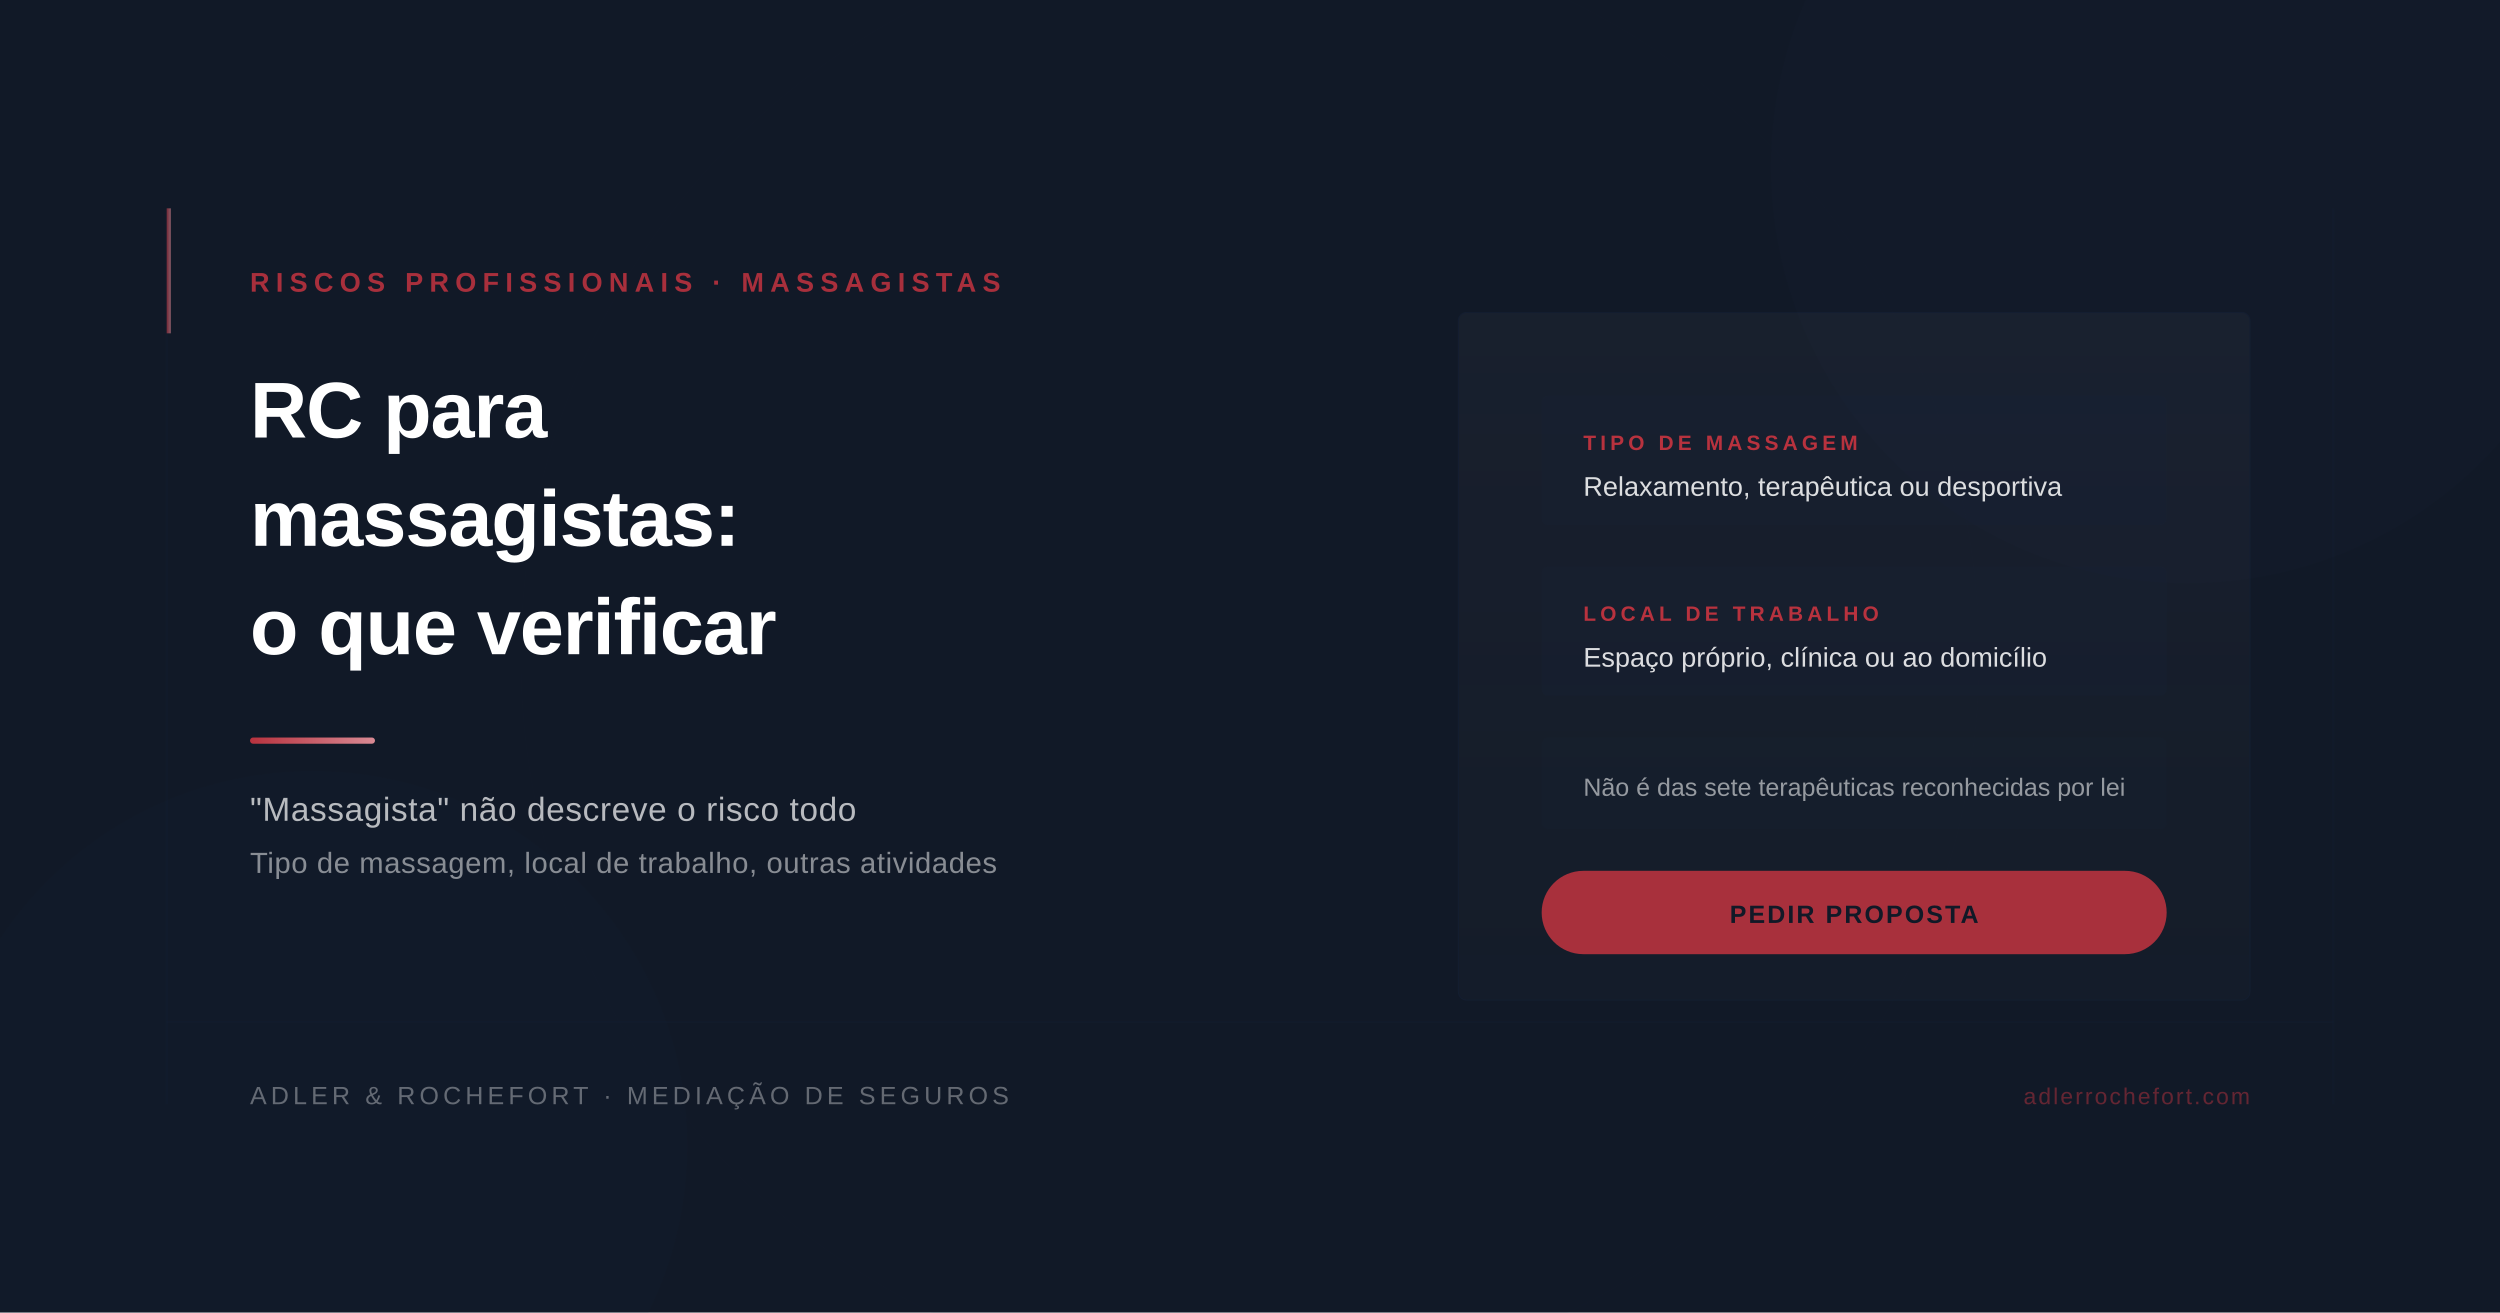
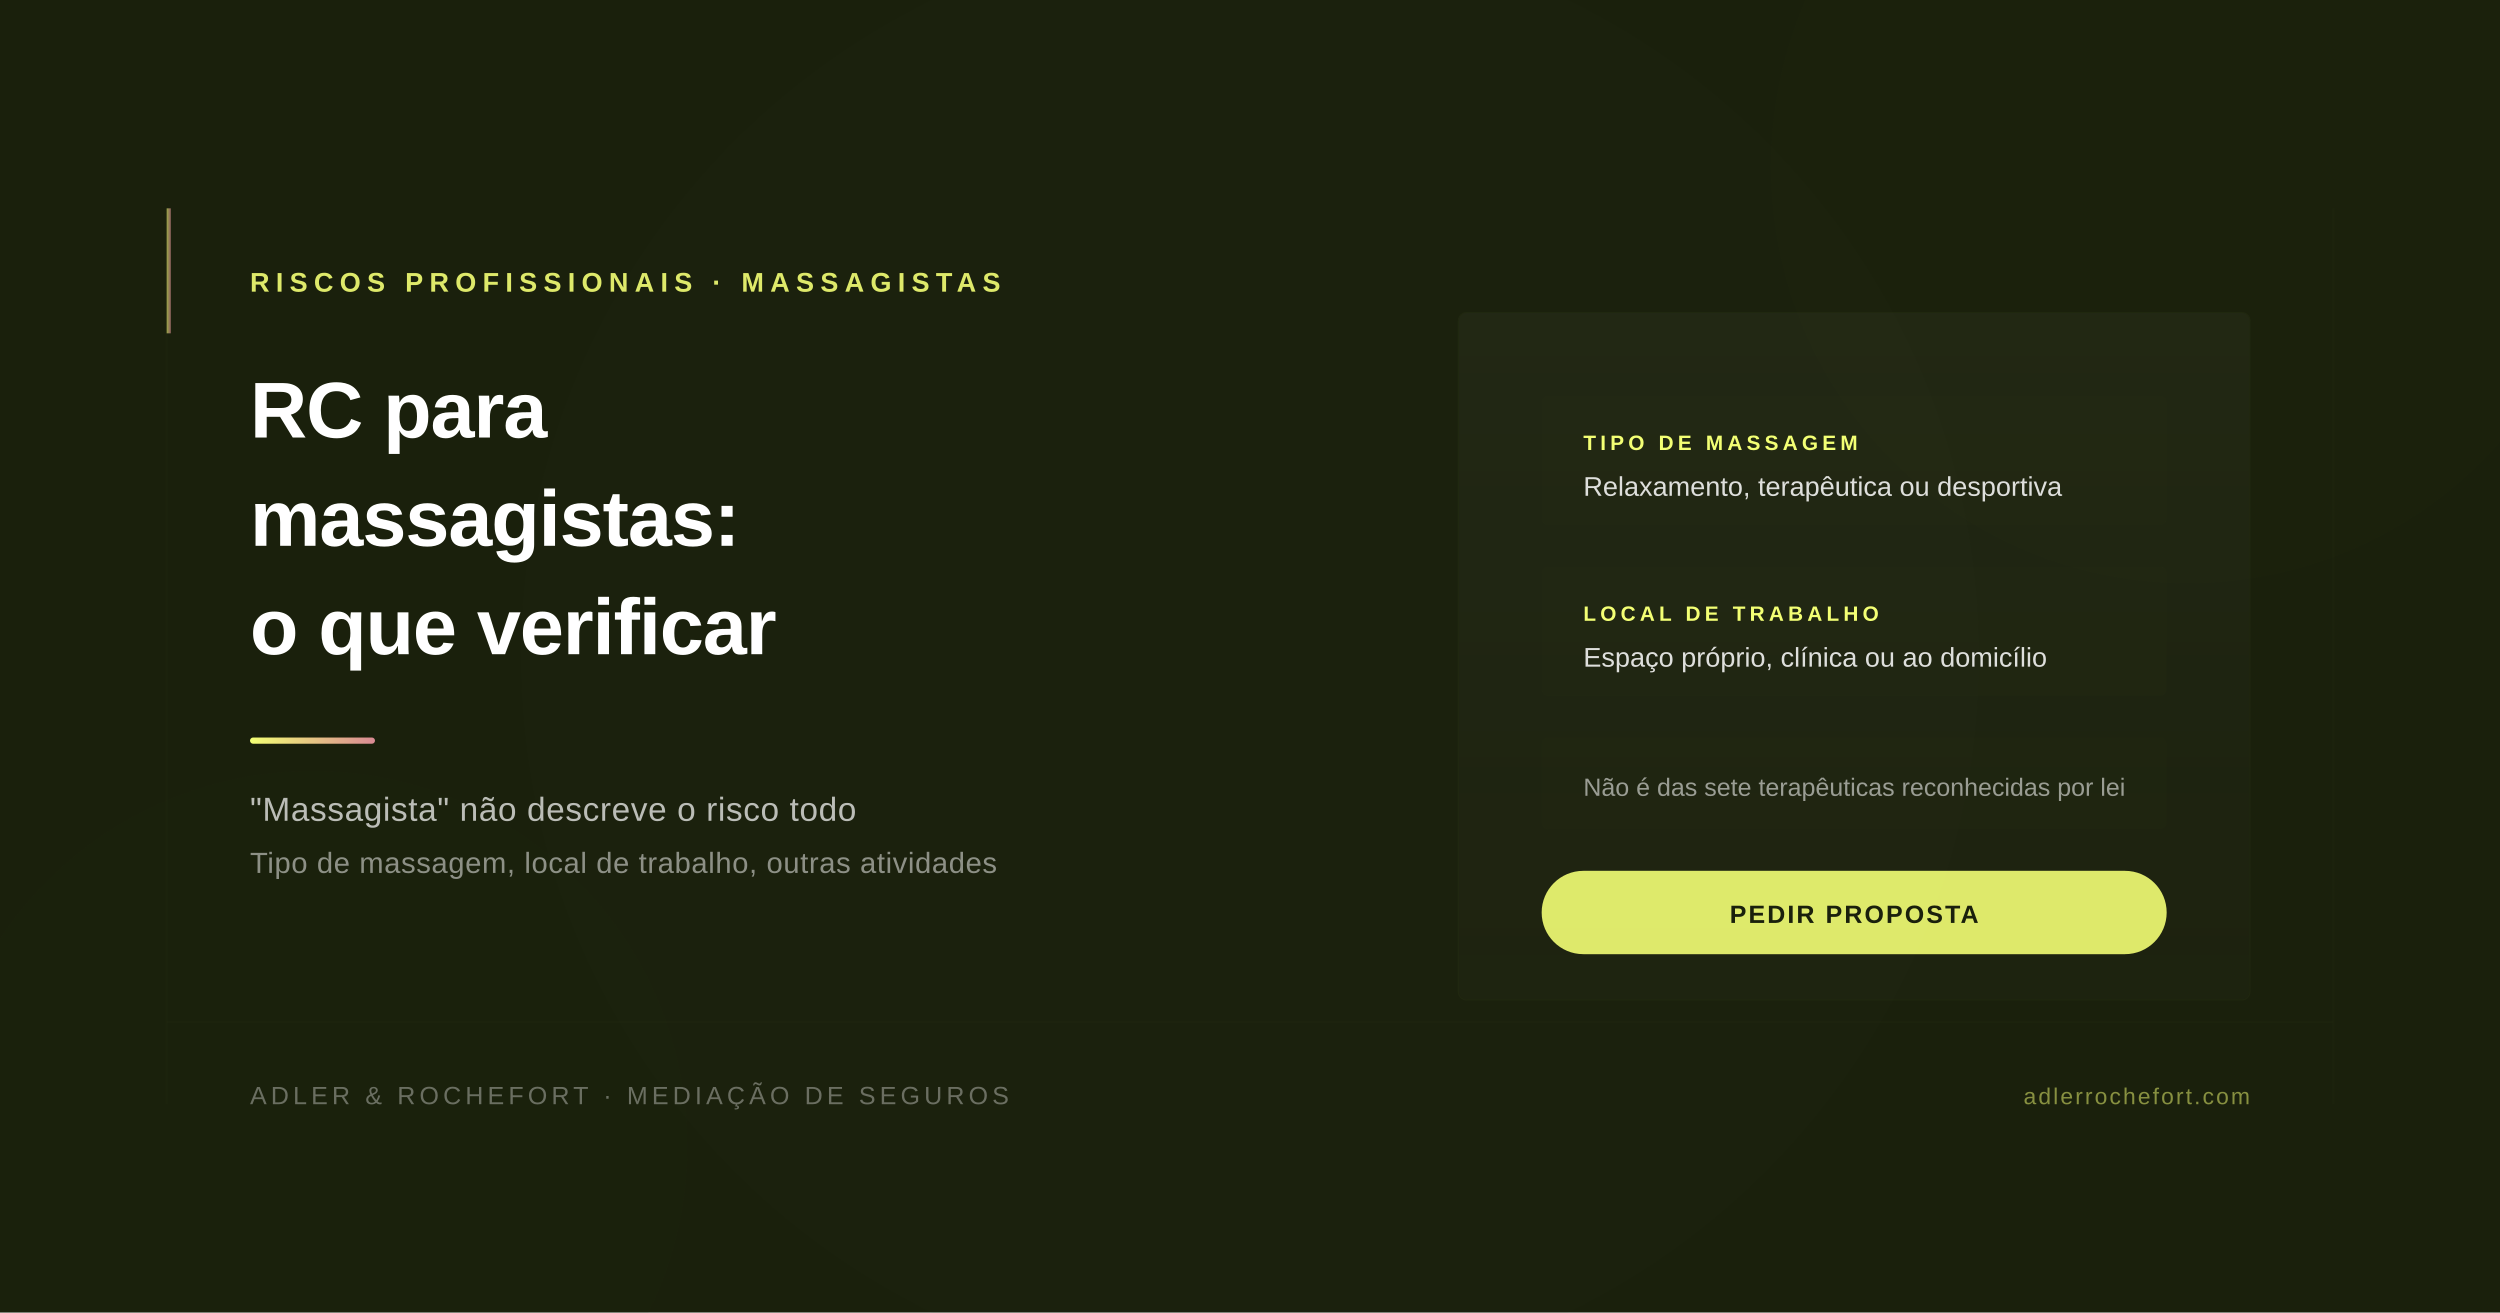
<svg xmlns="http://www.w3.org/2000/svg" viewBox="0 0 1200 630" width="1200" height="630">
  <defs>
    <linearGradient id="bg" x1="0%" y1="0%" x2="100%" y2="100%">
-       <stop offset="0%" style="stop-color:#111927;stop-opacity:1" />
-       <stop offset="100%" style="stop-color:#111927;stop-opacity:1" />
+       <stop offset="0%" style="stop-color:#1A200C;stop-opacity:1" />
+       <stop offset="100%" style="stop-color:#1A200C;stop-opacity:1" />
    </linearGradient>
    <linearGradient id="accent" x1="0%" y1="0%" x2="100%" y2="0%">
-       <stop offset="0%" style="stop-color:#B8323E;stop-opacity:1" />
+       <stop offset="0%" style="stop-color:#F3FF74;stop-opacity:1" />
      <stop offset="100%" style="stop-color:#D98A94;stop-opacity:1" />
    </linearGradient>
    <linearGradient id="cardBg" x1="0%" y1="0%" x2="0%" y2="100%">
      <stop offset="0%" style="stop-color:#F5F1E8;stop-opacity:0.08" />
      <stop offset="100%" style="stop-color:#F5F1E8;stop-opacity:0.03" />
    </linearGradient>
  </defs>
  <rect width="1200" height="630" fill="url(#bg)" />
-   <circle cx="1050" cy="80" r="200" fill="#17243D" opacity="0.08" />
-   <circle cx="150" cy="550" r="180" fill="#17243D" opacity="0.06" />
-   <circle cx="600" cy="315" r="350" fill="#17243D" opacity="0.04" />
-   <line x1="80" y1="100" x2="80" y2="530" stroke="#17243D" stroke-width="1" opacity="0.15" />
-   <line x1="1120" y1="100" x2="1120" y2="530" stroke="#17243D" stroke-width="1" opacity="0.15" />
+   <circle cx="1050" cy="80" r="200" fill="#283113" opacity="0.08" />
+   <circle cx="150" cy="550" r="180" fill="#283113" opacity="0.06" />
+   <circle cx="600" cy="315" r="350" fill="#283113" opacity="0.04" />
+   <line x1="80" y1="100" x2="80" y2="530" stroke="#283113" stroke-width="1" opacity="0.15" />
+   <line x1="1120" y1="100" x2="1120" y2="530" stroke="#283113" stroke-width="1" opacity="0.15" />
  <rect x="80" y="100" width="2" height="60" fill="url(#accent)" opacity="0.6" />
-   <text x="120" y="140" font-family="'Montserrat', 'Segoe UI', Arial, sans-serif" font-size="13" font-weight="700" letter-spacing="3" fill="#B8323E" opacity="0.9">RISCOS PROFISSIONAIS · MASSAGISTAS</text>
+   <text x="120" y="140" font-family="'Montserrat', 'Segoe UI', Arial, sans-serif" font-size="13" font-weight="700" letter-spacing="3" fill="#F3FF74" opacity="0.9">RISCOS PROFISSIONAIS · MASSAGISTAS</text>
  <text x="120" y="210" font-family="'Montserrat', 'Segoe UI', Arial, sans-serif" font-size="38" font-weight="700" fill="#FFFFFF" letter-spacing="-0.5">
    <tspan x="120" dy="0">RC para</tspan>
    <tspan x="120" dy="52">massagistas:</tspan>
    <tspan x="120" dy="52">o que verificar</tspan>
  </text>
  <rect x="120" y="354" width="60" height="3" fill="url(#accent)" rx="1.5" />
  <text x="120" y="394" font-family="'Montserrat', 'Segoe UI', Arial, sans-serif" font-size="16" fill="#FFFFFF" opacity="0.7" letter-spacing="0.3">
    <tspan x="120" dy="0">"Massagista" não descreve o risco todo</tspan>
  </text>
  <text x="120" y="419" font-family="'Montserrat', 'Segoe UI', Arial, sans-serif" font-size="14" fill="#FFFFFF" opacity="0.5" letter-spacing="0.3">
    <tspan x="120" dy="0">Tipo de massagem, local de trabalho, outras atividades</tspan>
  </text>
  <g transform="translate(700, 150)">
-     <rect x="0" y="0" width="380" height="330" rx="4" fill="url(#cardBg)" stroke="#17243D" stroke-width="0.5" opacity="0.4" />
+     <rect x="0" y="0" width="380" height="330" rx="4" fill="url(#cardBg)" stroke="#283113" stroke-width="0.5" opacity="0.4" />
    <g transform="translate(40, 40)">
-       <rect width="300" height="62" rx="3" fill="#17243D" opacity="0.15" />
-       <text x="20" y="26" font-family="'Montserrat', 'Segoe UI', Arial, sans-serif" font-size="10" font-weight="600" fill="#B8323E" letter-spacing="2">TIPO DE MASSAGEM</text>
+       <rect width="300" height="62" rx="3" fill="#283113" opacity="0.15" />
+       <text x="20" y="26" font-family="'Montserrat', 'Segoe UI', Arial, sans-serif" font-size="10" font-weight="600" fill="#F3FF74" letter-spacing="2">TIPO DE MASSAGEM</text>
      <text x="20" y="48" font-family="'Montserrat', 'Segoe UI', Arial, sans-serif" font-size="13" font-weight="500" fill="#FFFFFF" opacity="0.85">Relaxamento, terapêutica ou desportiva</text>
    </g>
    <g transform="translate(40, 122)">
-       <rect width="300" height="62" rx="3" fill="#17243D" opacity="0.15" />
-       <text x="20" y="26" font-family="'Montserrat', 'Segoe UI', Arial, sans-serif" font-size="10" font-weight="600" fill="#B8323E" letter-spacing="2">LOCAL DE TRABALHO</text>
+       <rect width="300" height="62" rx="3" fill="#283113" opacity="0.15" />
+       <text x="20" y="26" font-family="'Montserrat', 'Segoe UI', Arial, sans-serif" font-size="10" font-weight="600" fill="#F3FF74" letter-spacing="2">LOCAL DE TRABALHO</text>
      <text x="20" y="48" font-family="'Montserrat', 'Segoe UI', Arial, sans-serif" font-size="13" font-weight="500" fill="#FFFFFF" opacity="0.85">Espaço próprio, clínica ou ao domicílio</text>
    </g>
    <g transform="translate(40, 204)">
-       <rect width="300" height="44" rx="3" fill="#17243D" opacity="0.10" />
+       <rect width="300" height="44" rx="3" fill="#283113" opacity="0.10" />
      <text x="20" y="28" font-family="'Montserrat', 'Segoe UI', Arial, sans-serif" font-size="12" font-weight="400" fill="#FFFFFF" opacity="0.55">Não é das sete terapêuticas reconhecidas por lei</text>
    </g>
    <g transform="translate(40, 268)">
-       <rect width="300" height="40" rx="20" fill="#B8323E" opacity="0.9" />
-       <text x="150" y="25" font-family="'Montserrat', 'Segoe UI', Arial, sans-serif" font-size="12" font-weight="700" fill="#111927" text-anchor="middle" letter-spacing="1">PEDIR PROPOSTA</text>
+       <rect width="300" height="40" rx="20" fill="#F3FF74" opacity="0.9" />
+       <text x="150" y="25" font-family="'Montserrat', 'Segoe UI', Arial, sans-serif" font-size="12" font-weight="700" fill="#1A200C" text-anchor="middle" letter-spacing="1">PEDIR PROPOSTA</text>
    </g>
  </g>
-   <rect x="80" y="490" width="1040" height="1" fill="#17243D" opacity="0.15" />
+   <rect x="80" y="490" width="1040" height="1" fill="#283113" opacity="0.15" />
  <text x="120" y="530" font-family="'Montserrat', 'Segoe UI', Arial, sans-serif" font-size="12" fill="#FFFFFF" opacity="0.35" letter-spacing="2">ADLER &amp; ROCHEFORT · MEDIAÇÃO DE SEGUROS</text>
-   <text x="1080" y="530" font-family="'Montserrat', 'Segoe UI', Arial, sans-serif" font-size="11" fill="#B8323E" opacity="0.5" letter-spacing="1" text-anchor="end">adlerrochefort.com</text>
+   <text x="1080" y="530" font-family="'Montserrat', 'Segoe UI', Arial, sans-serif" font-size="11" fill="#F3FF74" opacity="0.5" letter-spacing="1" text-anchor="end">adlerrochefort.com</text>
</svg>
